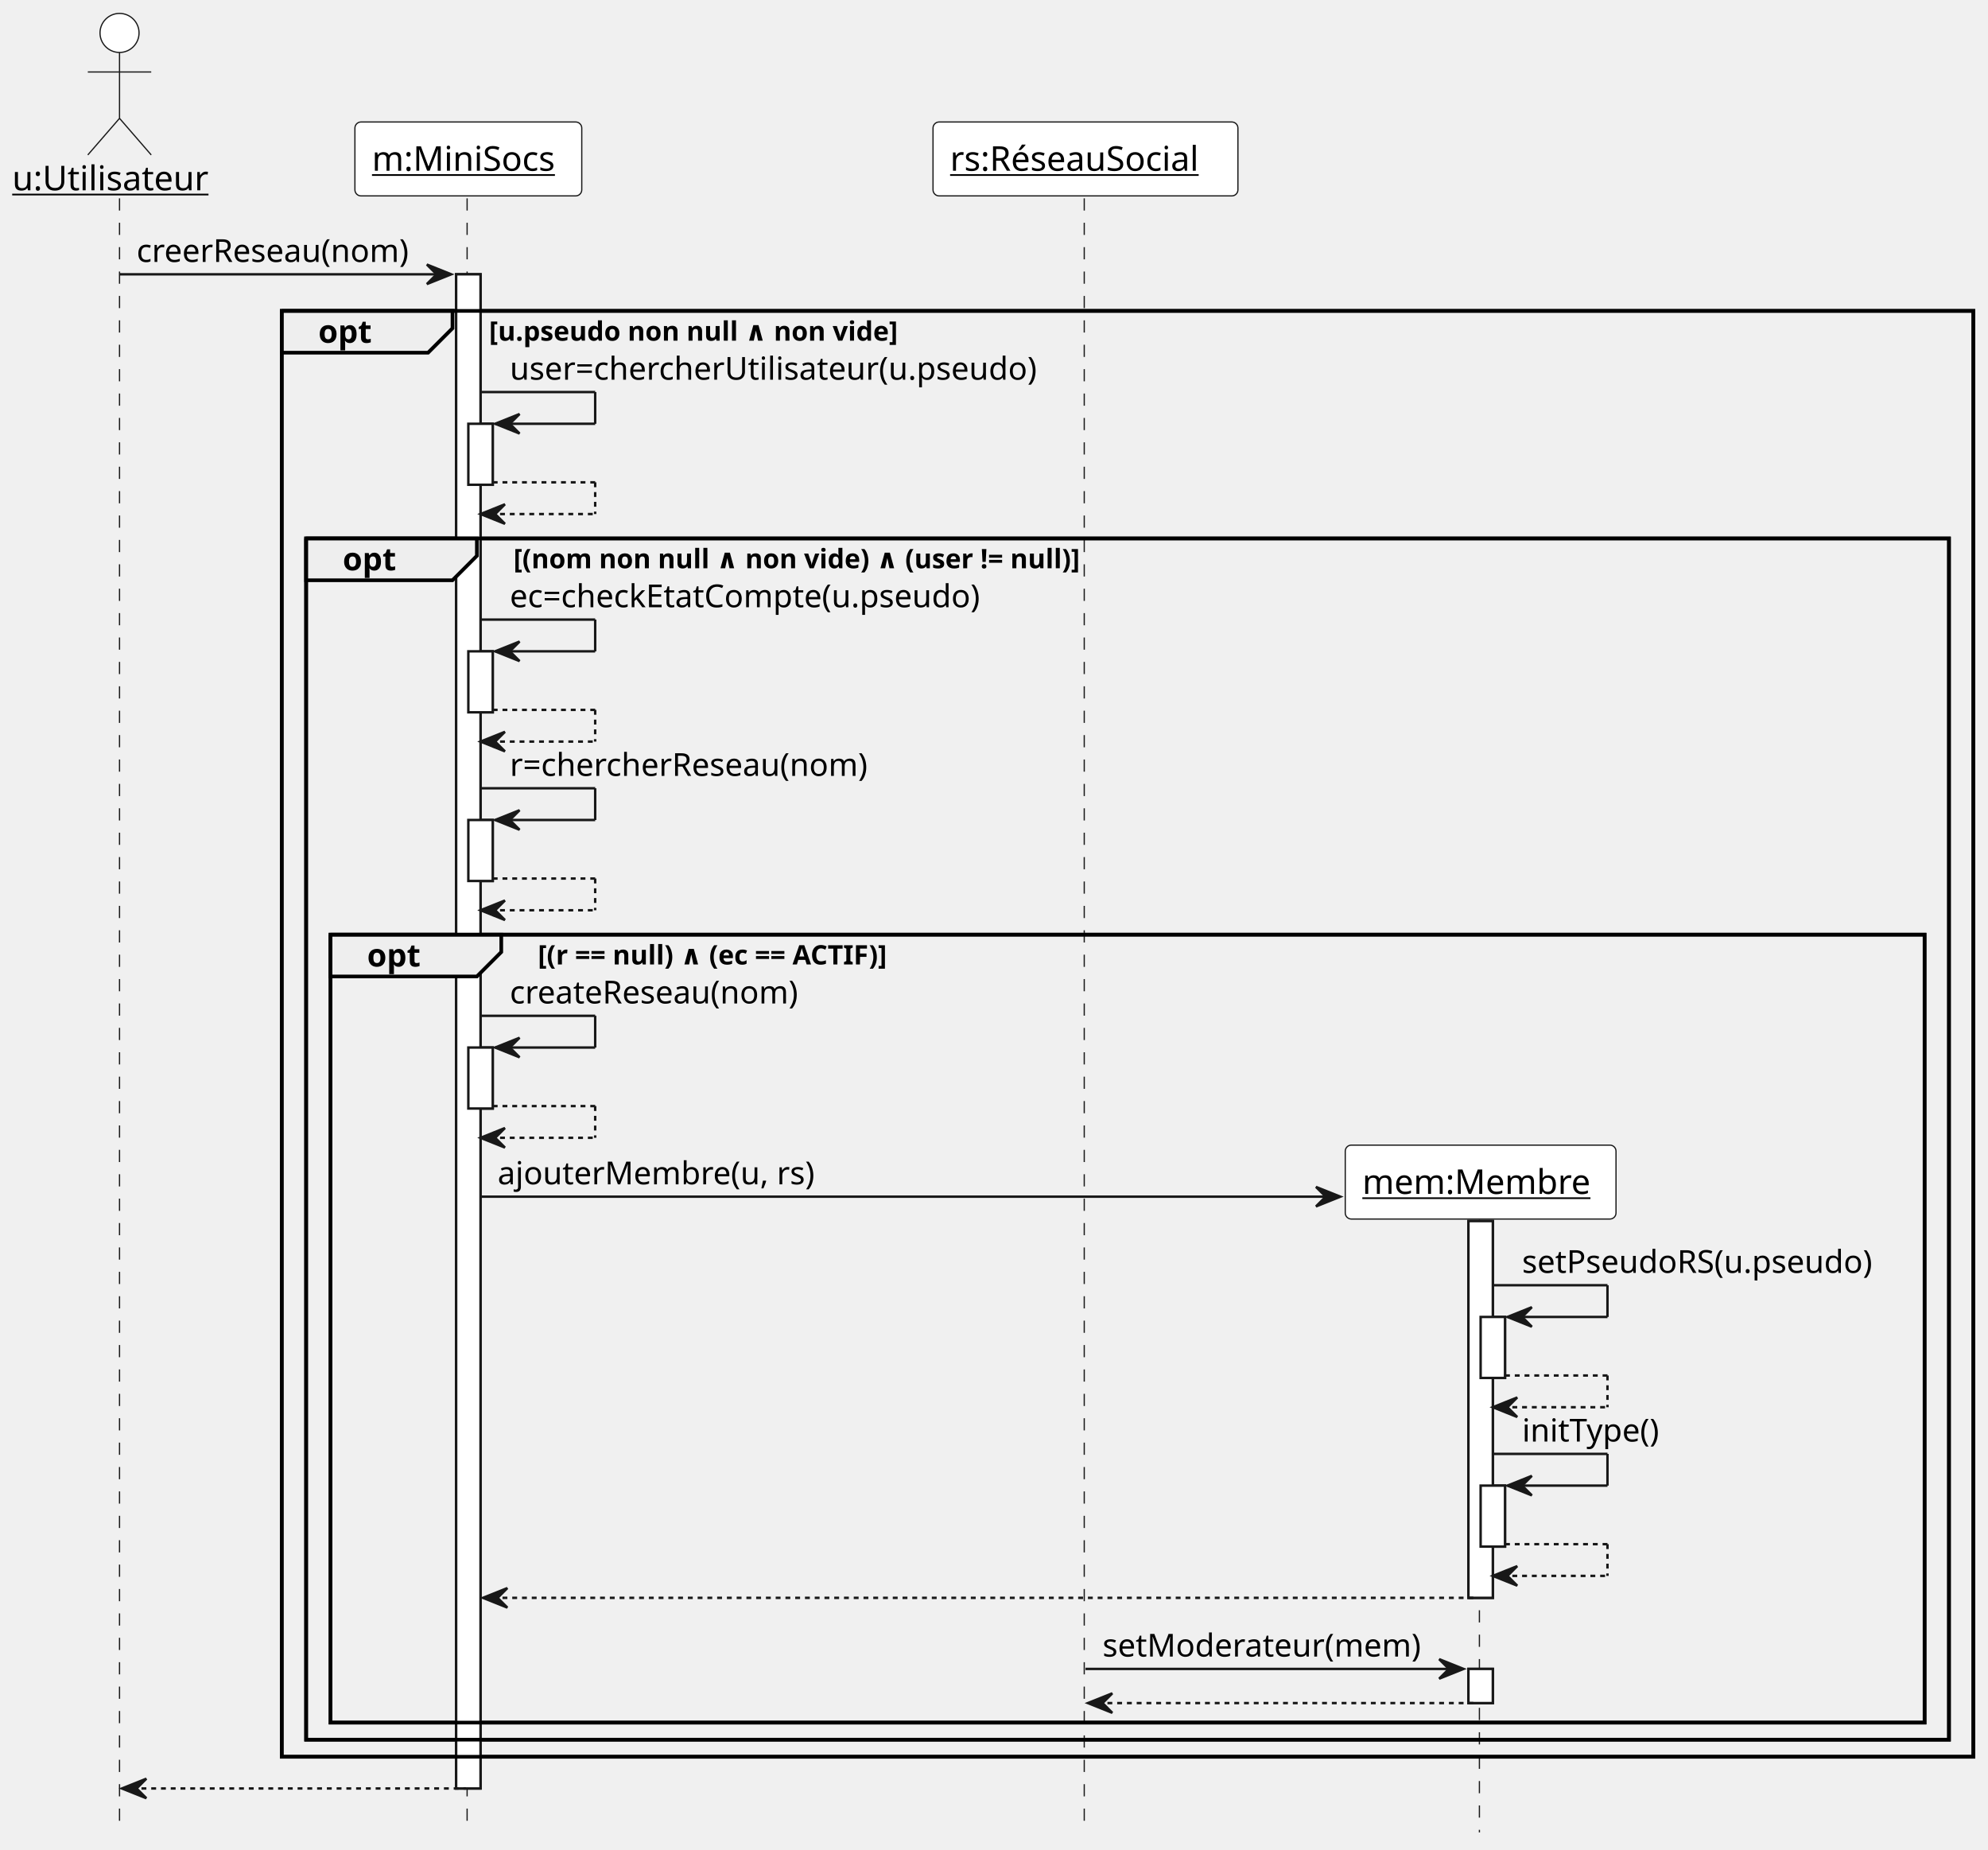
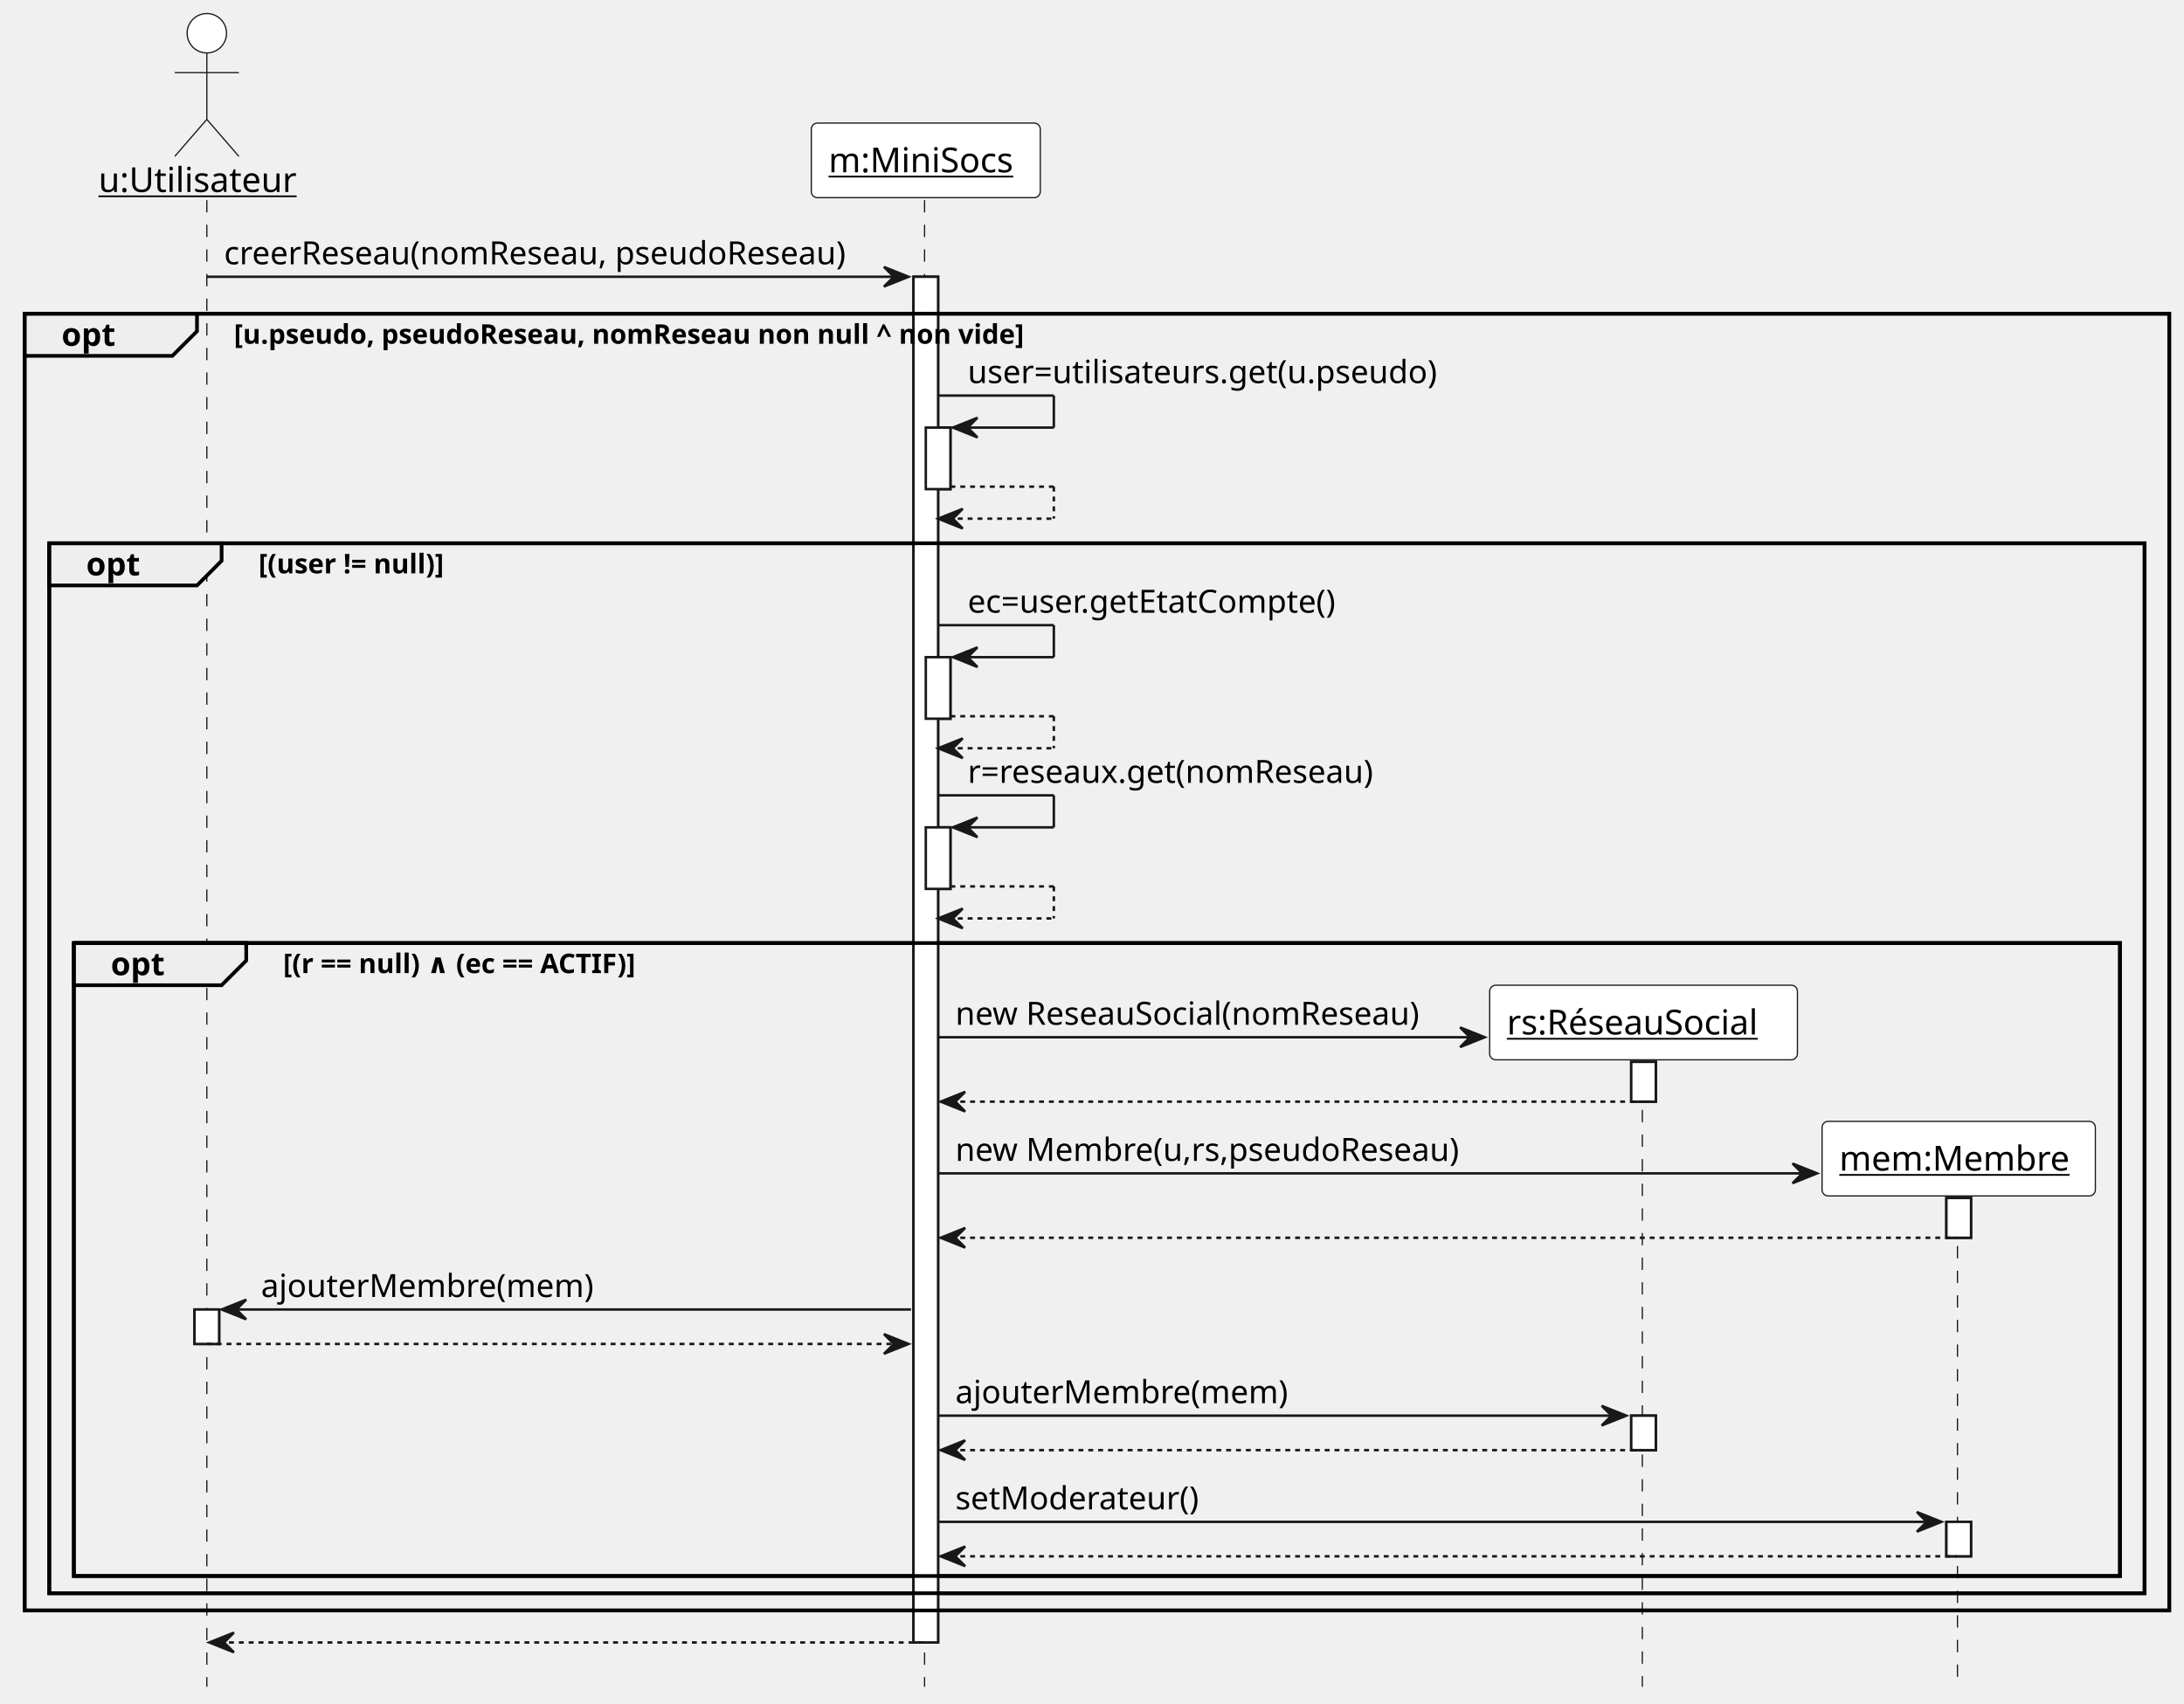
- <svg xmlns="http://www.w3.org/2000/svg" contentStyleType="text/css" height="758px" preserveAspectRatio="none" style="width:815px;height:758px;background:#FFFFFF;" version="1.1" viewBox="0 0 815 758" width="815px" zoomAndPan="magnify">
+ <svg xmlns="http://www.w3.org/2000/svg" contentStyleType="text/css" height="692px" preserveAspectRatio="none" style="width:887px;height:692px;background:#FFFFFF;" version="1.1" viewBox="0 0 887 692" width="887px" zoomAndPan="magnify">
  <defs />
  <g>
-     <rect fill="#FFFFFF" height="620.625" style="stroke:#181818;stroke-width:1.0;" width="10" x="187" y="112.43" />
-     <rect fill="#FFFFFF" height="25" style="stroke:#181818;stroke-width:1.0;" width="10" x="192" y="173.695" />
-     <rect fill="#FFFFFF" height="25" style="stroke:#181818;stroke-width:1.0;" width="10" x="192" y="266.961" />
-     <rect fill="#FFFFFF" height="25" style="stroke:#181818;stroke-width:1.0;" width="10" x="192" y="336.094" />
-     <rect fill="#FFFFFF" height="25" style="stroke:#181818;stroke-width:1.0;" width="10" x="192" y="429.359" />
-     <rect fill="#FFFFFF" height="154.43" style="stroke:#181818;stroke-width:1.0;" width="10" x="602" y="500.492" />
-     <rect fill="#FFFFFF" height="25" style="stroke:#181818;stroke-width:1.0;" width="10" x="607" y="539.789" />
-     <rect fill="#FFFFFF" height="25" style="stroke:#181818;stroke-width:1.0;" width="10" x="607" y="608.922" />
-     <rect fill="#FFFFFF" height="14" style="stroke:#181818;stroke-width:1.0;" width="10" x="602" y="684.055" />
-     <rect fill="none" height="592.625" style="stroke:#000000;stroke-width:1.5;" width="693.5" x="115.5" y="127.43" />
-     <rect fill="none" height="492.359" style="stroke:#000000;stroke-width:1.5;" width="673.5" x="125.5" y="220.695" />
-     <rect fill="none" height="322.961" style="stroke:#000000;stroke-width:1.5;" width="653.5" x="135.5" y="383.094" />
-     <line style="stroke:#181818;stroke-width:0.5;stroke-dasharray:5.0,5.0;" x1="49" x2="49" y1="81.297" y2="751.055" />
-     <line style="stroke:#181818;stroke-width:0.5;stroke-dasharray:5.0,5.0;" x1="191.5" x2="191.5" y1="81.297" y2="751.055" />
-     <line style="stroke:#181818;stroke-width:0.5;stroke-dasharray:5.0,5.0;" x1="444.5" x2="444.5" y1="81.297" y2="751.055" />
-     <line style="stroke:#181818;stroke-width:0.5;stroke-dasharray:5.0,5.0;" x1="606.5" x2="606.5" y1="500.008" y2="751.055" />
-     <text fill="#000000" font-family="sans-serif" font-size="14" lengthAdjust="spacing" text-decoration="underline" textLength="82" x="5" y="77.995">u:Utilisateur</text>
-     <ellipse cx="49" cy="13.5" fill="#FFFFFF" rx="8" ry="8" style="stroke:#181818;stroke-width:0.5;" />
-     <path d="M49,21.5 L49,48.5 M36,29.5 L62,29.5 M49,48.5 L36,63.5 M49,48.5 L62,63.5 " fill="none" style="stroke:#181818;stroke-width:0.5;" />
-     <rect fill="#FFFFFF" height="30.297" rx="2.5" ry="2.5" style="stroke:#181818;stroke-width:0.5;" width="93" x="145.5" y="50" />
-     <text fill="#000000" font-family="sans-serif" font-size="14" lengthAdjust="spacing" text-decoration="underline" textLength="79" x="152.5" y="69.995">m:MiniSocs</text>
-     <rect fill="#FFFFFF" height="30.297" rx="2.5" ry="2.5" style="stroke:#181818;stroke-width:0.5;" width="125" x="382.5" y="50" />
-     <text fill="#000000" font-family="sans-serif" font-size="14" lengthAdjust="spacing" text-decoration="underline" textLength="111" x="389.5" y="69.995">rs:RéseauSocial</text>
-     <rect fill="#FFFFFF" height="620.625" style="stroke:#181818;stroke-width:1.0;" width="10" x="187" y="112.43" />
-     <rect fill="#FFFFFF" height="25" style="stroke:#181818;stroke-width:1.0;" width="10" x="192" y="173.695" />
-     <rect fill="#FFFFFF" height="25" style="stroke:#181818;stroke-width:1.0;" width="10" x="192" y="266.961" />
-     <rect fill="#FFFFFF" height="25" style="stroke:#181818;stroke-width:1.0;" width="10" x="192" y="336.094" />
-     <rect fill="#FFFFFF" height="25" style="stroke:#181818;stroke-width:1.0;" width="10" x="192" y="429.359" />
-     <rect fill="#FFFFFF" height="154.43" style="stroke:#181818;stroke-width:1.0;" width="10" x="602" y="500.492" />
-     <rect fill="#FFFFFF" height="25" style="stroke:#181818;stroke-width:1.0;" width="10" x="607" y="539.789" />
-     <rect fill="#FFFFFF" height="25" style="stroke:#181818;stroke-width:1.0;" width="10" x="607" y="608.922" />
-     <rect fill="#FFFFFF" height="14" style="stroke:#181818;stroke-width:1.0;" width="10" x="602" y="684.055" />
-     <polygon fill="#181818" points="175,108.43,185,112.43,175,116.43,179,112.43" style="stroke:#181818;stroke-width:1.0;" />
-     <line style="stroke:#181818;stroke-width:1.0;" x1="49" x2="181" y1="112.43" y2="112.43" />
-     <text fill="#000000" font-family="sans-serif" font-size="13" lengthAdjust="spacing" textLength="119" x="56" y="107.364">creerReseau(nom)</text>
-     <path d="M115.5,127.43 L185.5,127.43 L185.5,134.562 L175.5,144.562 L115.5,144.562 L115.5,127.43 " fill="#EEEEEE" style="stroke:#000000;stroke-width:1.5;" />
-     <rect fill="none" height="592.625" style="stroke:#000000;stroke-width:1.5;" width="693.5" x="115.5" y="127.43" />
-     <text fill="#000000" font-family="sans-serif" font-size="13" font-weight="bold" lengthAdjust="spacing" textLength="25" x="130.5" y="140.497">opt</text>
-     <text fill="#000000" font-family="sans-serif" font-size="11" font-weight="bold" lengthAdjust="spacing" textLength="197" x="200.5" y="139.64">[u.pseudo non null ∧ non vide]</text>
-     <line style="stroke:#181818;stroke-width:1.0;" x1="197" x2="244" y1="160.695" y2="160.695" />
-     <line style="stroke:#181818;stroke-width:1.0;" x1="244" x2="244" y1="160.695" y2="173.695" />
-     <line style="stroke:#181818;stroke-width:1.0;" x1="203" x2="244" y1="173.695" y2="173.695" />
-     <polygon fill="#181818" points="213,169.695,203,173.695,213,177.695,209,173.695" style="stroke:#181818;stroke-width:1.0;" />
-     <text fill="#000000" font-family="sans-serif" font-size="13" lengthAdjust="spacing" textLength="229" x="209" y="155.629">user=chercherUtilisateur(u.pseudo)</text>
-     <line style="stroke:#181818;stroke-width:1.0;stroke-dasharray:2.0,2.0;" x1="202" x2="244" y1="197.695" y2="197.695" />
-     <line style="stroke:#181818;stroke-width:1.0;stroke-dasharray:2.0,2.0;" x1="244" x2="244" y1="197.695" y2="210.695" />
-     <line style="stroke:#181818;stroke-width:1.0;stroke-dasharray:2.0,2.0;" x1="197" x2="244" y1="210.695" y2="210.695" />
-     <polygon fill="#181818" points="207,206.695,197,210.695,207,214.695,203,210.695" style="stroke:#181818;stroke-width:1.0;" />
-     <path d="M125.5,220.695 L195.5,220.695 L195.5,227.828 L185.5,237.828 L125.5,237.828 L125.5,220.695 " fill="#EEEEEE" style="stroke:#000000;stroke-width:1.5;" />
-     <rect fill="none" height="492.359" style="stroke:#000000;stroke-width:1.5;" width="673.5" x="125.5" y="220.695" />
-     <text fill="#000000" font-family="sans-serif" font-size="13" font-weight="bold" lengthAdjust="spacing" textLength="25" x="140.5" y="233.762">opt</text>
-     <text fill="#000000" font-family="sans-serif" font-size="11" font-weight="bold" lengthAdjust="spacing" textLength="276" x="210.5" y="232.906">[(nom non null ∧ non vide) ∧ (user != null)]</text>
-     <line style="stroke:#181818;stroke-width:1.0;" x1="197" x2="244" y1="253.961" y2="253.961" />
-     <line style="stroke:#181818;stroke-width:1.0;" x1="244" x2="244" y1="253.961" y2="266.961" />
-     <line style="stroke:#181818;stroke-width:1.0;" x1="203" x2="244" y1="266.961" y2="266.961" />
-     <polygon fill="#181818" points="213,262.961,203,266.961,213,270.961,209,266.961" style="stroke:#181818;stroke-width:1.0;" />
-     <text fill="#000000" font-family="sans-serif" font-size="13" lengthAdjust="spacing" textLength="209" x="209" y="248.895">ec=checkEtatCompte(u.pseudo)</text>
-     <line style="stroke:#181818;stroke-width:1.0;stroke-dasharray:2.0,2.0;" x1="202" x2="244" y1="290.961" y2="290.961" />
-     <line style="stroke:#181818;stroke-width:1.0;stroke-dasharray:2.0,2.0;" x1="244" x2="244" y1="290.961" y2="303.961" />
-     <line style="stroke:#181818;stroke-width:1.0;stroke-dasharray:2.0,2.0;" x1="197" x2="244" y1="303.961" y2="303.961" />
-     <polygon fill="#181818" points="207,299.961,197,303.961,207,307.961,203,303.961" style="stroke:#181818;stroke-width:1.0;" />
-     <line style="stroke:#181818;stroke-width:1.0;" x1="197" x2="244" y1="323.094" y2="323.094" />
-     <line style="stroke:#181818;stroke-width:1.0;" x1="244" x2="244" y1="323.094" y2="336.094" />
-     <line style="stroke:#181818;stroke-width:1.0;" x1="203" x2="244" y1="336.094" y2="336.094" />
-     <polygon fill="#181818" points="213,332.094,203,336.094,213,340.094,209,336.094" style="stroke:#181818;stroke-width:1.0;" />
-     <text fill="#000000" font-family="sans-serif" font-size="13" lengthAdjust="spacing" textLength="158" x="209" y="318.028">r=chercherReseau(nom)</text>
-     <line style="stroke:#181818;stroke-width:1.0;stroke-dasharray:2.0,2.0;" x1="202" x2="244" y1="360.094" y2="360.094" />
-     <line style="stroke:#181818;stroke-width:1.0;stroke-dasharray:2.0,2.0;" x1="244" x2="244" y1="360.094" y2="373.094" />
-     <line style="stroke:#181818;stroke-width:1.0;stroke-dasharray:2.0,2.0;" x1="197" x2="244" y1="373.094" y2="373.094" />
-     <polygon fill="#181818" points="207,369.094,197,373.094,207,377.094,203,373.094" style="stroke:#181818;stroke-width:1.0;" />
-     <path d="M135.5,383.094 L205.5,383.094 L205.5,390.227 L195.5,400.227 L135.5,400.227 L135.5,383.094 " fill="#EEEEEE" style="stroke:#000000;stroke-width:1.5;" />
-     <rect fill="none" height="322.961" style="stroke:#000000;stroke-width:1.5;" width="653.5" x="135.5" y="383.094" />
-     <text fill="#000000" font-family="sans-serif" font-size="13" font-weight="bold" lengthAdjust="spacing" textLength="25" x="150.5" y="396.161">opt</text>
-     <text fill="#000000" font-family="sans-serif" font-size="11" font-weight="bold" lengthAdjust="spacing" textLength="180" x="220.5" y="395.304">[(r == null) ∧ (ec == ACTIF)]</text>
-     <line style="stroke:#181818;stroke-width:1.0;" x1="197" x2="244" y1="416.359" y2="416.359" />
-     <line style="stroke:#181818;stroke-width:1.0;" x1="244" x2="244" y1="416.359" y2="429.359" />
-     <line style="stroke:#181818;stroke-width:1.0;" x1="203" x2="244" y1="429.359" y2="429.359" />
-     <polygon fill="#181818" points="213,425.359,203,429.359,213,433.359,209,429.359" style="stroke:#181818;stroke-width:1.0;" />
-     <text fill="#000000" font-family="sans-serif" font-size="13" lengthAdjust="spacing" textLength="127" x="209" y="411.293">createReseau(nom)</text>
-     <line style="stroke:#181818;stroke-width:1.0;stroke-dasharray:2.0,2.0;" x1="202" x2="244" y1="453.359" y2="453.359" />
-     <line style="stroke:#181818;stroke-width:1.0;stroke-dasharray:2.0,2.0;" x1="244" x2="244" y1="453.359" y2="466.359" />
-     <line style="stroke:#181818;stroke-width:1.0;stroke-dasharray:2.0,2.0;" x1="197" x2="244" y1="466.359" y2="466.359" />
-     <polygon fill="#181818" points="207,462.359,197,466.359,207,470.359,203,466.359" style="stroke:#181818;stroke-width:1.0;" />
-     <polygon fill="#181818" points="539.5,486.492,549.5,490.492,539.5,494.492,543.5,490.492" style="stroke:#181818;stroke-width:1.0;" />
-     <line style="stroke:#181818;stroke-width:1.0;" x1="197" x2="545.5" y1="490.492" y2="490.492" />
-     <text fill="#000000" font-family="sans-serif" font-size="13" lengthAdjust="spacing" textLength="136" x="204" y="485.426">ajouterMembre(u, rs)</text>
-     <rect fill="#FFFFFF" height="30.297" rx="2.5" ry="2.5" style="stroke:#181818;stroke-width:0.5;" width="111" x="551.5" y="469.359" />
-     <text fill="#000000" font-family="sans-serif" font-size="14" lengthAdjust="spacing" text-decoration="underline" textLength="97" x="558.5" y="489.354">mem:Membre</text>
-     <line style="stroke:#181818;stroke-width:1.0;" x1="612" x2="659" y1="526.789" y2="526.789" />
-     <line style="stroke:#181818;stroke-width:1.0;" x1="659" x2="659" y1="526.789" y2="539.789" />
-     <line style="stroke:#181818;stroke-width:1.0;" x1="618" x2="659" y1="539.789" y2="539.789" />
-     <polygon fill="#181818" points="628,535.789,618,539.789,628,543.789,624,539.789" style="stroke:#181818;stroke-width:1.0;" />
-     <text fill="#000000" font-family="sans-serif" font-size="13" lengthAdjust="spacing" textLength="153" x="624" y="521.723">setPseudoRS(u.pseudo)</text>
-     <line style="stroke:#181818;stroke-width:1.0;stroke-dasharray:2.0,2.0;" x1="617" x2="659" y1="563.789" y2="563.789" />
-     <line style="stroke:#181818;stroke-width:1.0;stroke-dasharray:2.0,2.0;" x1="659" x2="659" y1="563.789" y2="576.789" />
-     <line style="stroke:#181818;stroke-width:1.0;stroke-dasharray:2.0,2.0;" x1="612" x2="659" y1="576.789" y2="576.789" />
-     <polygon fill="#181818" points="622,572.789,612,576.789,622,580.789,618,576.789" style="stroke:#181818;stroke-width:1.0;" />
-     <line style="stroke:#181818;stroke-width:1.0;" x1="612" x2="659" y1="595.922" y2="595.922" />
-     <line style="stroke:#181818;stroke-width:1.0;" x1="659" x2="659" y1="595.922" y2="608.922" />
-     <line style="stroke:#181818;stroke-width:1.0;" x1="618" x2="659" y1="608.922" y2="608.922" />
-     <polygon fill="#181818" points="628,604.922,618,608.922,628,612.922,624,608.922" style="stroke:#181818;stroke-width:1.0;" />
-     <text fill="#000000" font-family="sans-serif" font-size="13" lengthAdjust="spacing" textLength="59" x="624" y="590.856">initType()</text>
-     <line style="stroke:#181818;stroke-width:1.0;stroke-dasharray:2.0,2.0;" x1="617" x2="659" y1="632.922" y2="632.922" />
-     <line style="stroke:#181818;stroke-width:1.0;stroke-dasharray:2.0,2.0;" x1="659" x2="659" y1="632.922" y2="645.922" />
-     <line style="stroke:#181818;stroke-width:1.0;stroke-dasharray:2.0,2.0;" x1="612" x2="659" y1="645.922" y2="645.922" />
-     <polygon fill="#181818" points="622,641.922,612,645.922,622,649.922,618,645.922" style="stroke:#181818;stroke-width:1.0;" />
-     <polygon fill="#181818" points="208,650.922,198,654.922,208,658.922,204,654.922" style="stroke:#181818;stroke-width:1.0;" />
-     <line style="stroke:#181818;stroke-width:1.0;stroke-dasharray:2.0,2.0;" x1="202" x2="606" y1="654.922" y2="654.922" />
-     <polygon fill="#181818" points="590,680.055,600,684.055,590,688.055,594,684.055" style="stroke:#181818;stroke-width:1.0;" />
-     <line style="stroke:#181818;stroke-width:1.0;" x1="445" x2="596" y1="684.055" y2="684.055" />
-     <text fill="#000000" font-family="sans-serif" font-size="13" lengthAdjust="spacing" textLength="138" x="452" y="678.989">setModerateur(mem)</text>
-     <polygon fill="#181818" points="456,694.055,446,698.055,456,702.055,452,698.055" style="stroke:#181818;stroke-width:1.0;" />
-     <line style="stroke:#181818;stroke-width:1.0;stroke-dasharray:2.0,2.0;" x1="450" x2="606" y1="698.055" y2="698.055" />
-     <polygon fill="#181818" points="60,729.055,50,733.055,60,737.055,56,733.055" style="stroke:#181818;stroke-width:1.0;" />
-     <line style="stroke:#181818;stroke-width:1.0;stroke-dasharray:2.0,2.0;" x1="54" x2="191" y1="733.055" y2="733.055" />
+     <rect fill="#FFFFFF" height="14" style="stroke:#181818;stroke-width:1.0;" width="10" x="79" y="531.953" />
+     <rect fill="#FFFFFF" height="554.789" style="stroke:#181818;stroke-width:1.0;" width="10" x="371" y="112.43" />
+     <rect fill="#FFFFFF" height="25" style="stroke:#181818;stroke-width:1.0;" width="10" x="376" y="173.695" />
+     <rect fill="#FFFFFF" height="25" style="stroke:#181818;stroke-width:1.0;" width="10" x="376" y="266.961" />
+     <rect fill="#FFFFFF" height="25" style="stroke:#181818;stroke-width:1.0;" width="10" x="376" y="336.094" />
+     <rect fill="#FFFFFF" height="16.164" style="stroke:#181818;stroke-width:1.0;" width="10" x="662.5" y="431.359" />
+     <rect fill="#FFFFFF" height="14" style="stroke:#181818;stroke-width:1.0;" width="10" x="662.5" y="575.086" />
+     <rect fill="#FFFFFF" height="16.164" style="stroke:#181818;stroke-width:1.0;" width="10" x="790.5" y="486.656" />
+     <rect fill="#FFFFFF" height="14" style="stroke:#181818;stroke-width:1.0;" width="10" x="790.5" y="618.219" />
+     <rect fill="none" height="526.789" style="stroke:#000000;stroke-width:1.5;" width="871" x="10" y="127.43" />
+     <rect fill="none" height="426.523" style="stroke:#000000;stroke-width:1.5;" width="851" x="20" y="220.695" />
+     <rect fill="none" height="257.125" style="stroke:#000000;stroke-width:1.5;" width="831" x="30" y="383.094" />
+     <line style="stroke:#181818;stroke-width:0.5;stroke-dasharray:5.0,5.0;" x1="84" x2="84" y1="81.297" y2="685.219" />
+     <line style="stroke:#181818;stroke-width:0.5;stroke-dasharray:5.0,5.0;" x1="375.5" x2="375.5" y1="81.297" y2="685.219" />
+     <line style="stroke:#181818;stroke-width:0.5;stroke-dasharray:5.0,5.0;" x1="667" x2="667" y1="430.875" y2="685.219" />
+     <line style="stroke:#181818;stroke-width:0.5;stroke-dasharray:5.0,5.0;" x1="795" x2="795" y1="486.172" y2="685.219" />
+     <text fill="#000000" font-family="sans-serif" font-size="14" lengthAdjust="spacing" text-decoration="underline" textLength="82" x="40" y="77.995">u:Utilisateur</text>
+     <ellipse cx="84" cy="13.5" fill="#FFFFFF" rx="8" ry="8" style="stroke:#181818;stroke-width:0.5;" />
+     <path d="M84,21.5 L84,48.5 M71,29.5 L97,29.5 M84,48.5 L71,63.5 M84,48.5 L97,63.5 " fill="none" style="stroke:#181818;stroke-width:0.5;" />
+     <rect fill="#FFFFFF" height="30.297" rx="2.5" ry="2.5" style="stroke:#181818;stroke-width:0.5;" width="93" x="329.5" y="50" />
+     <text fill="#000000" font-family="sans-serif" font-size="14" lengthAdjust="spacing" text-decoration="underline" textLength="79" x="336.5" y="69.995">m:MiniSocs</text>
+     <rect fill="#FFFFFF" height="14" style="stroke:#181818;stroke-width:1.0;" width="10" x="79" y="531.953" />
+     <rect fill="#FFFFFF" height="554.789" style="stroke:#181818;stroke-width:1.0;" width="10" x="371" y="112.43" />
+     <rect fill="#FFFFFF" height="25" style="stroke:#181818;stroke-width:1.0;" width="10" x="376" y="173.695" />
+     <rect fill="#FFFFFF" height="25" style="stroke:#181818;stroke-width:1.0;" width="10" x="376" y="266.961" />
+     <rect fill="#FFFFFF" height="25" style="stroke:#181818;stroke-width:1.0;" width="10" x="376" y="336.094" />
+     <rect fill="#FFFFFF" height="16.164" style="stroke:#181818;stroke-width:1.0;" width="10" x="662.5" y="431.359" />
+     <rect fill="#FFFFFF" height="14" style="stroke:#181818;stroke-width:1.0;" width="10" x="662.5" y="575.086" />
+     <rect fill="#FFFFFF" height="16.164" style="stroke:#181818;stroke-width:1.0;" width="10" x="790.5" y="486.656" />
+     <rect fill="#FFFFFF" height="14" style="stroke:#181818;stroke-width:1.0;" width="10" x="790.5" y="618.219" />
+     <polygon fill="#181818" points="359,108.43,369,112.43,359,116.43,363,112.43" style="stroke:#181818;stroke-width:1.0;" />
+     <line style="stroke:#181818;stroke-width:1.0;" x1="84" x2="365" y1="112.43" y2="112.43" />
+     <text fill="#000000" font-family="sans-serif" font-size="13" lengthAdjust="spacing" textLength="268" x="91" y="107.364">creerReseau(nomReseau, pseudoReseau)</text>
+     <path d="M10,127.43 L80,127.43 L80,134.562 L70,144.562 L10,144.562 L10,127.43 " fill="#EEEEEE" style="stroke:#000000;stroke-width:1.5;" />
+     <rect fill="none" height="526.789" style="stroke:#000000;stroke-width:1.5;" width="871" x="10" y="127.43" />
+     <text fill="#000000" font-family="sans-serif" font-size="13" font-weight="bold" lengthAdjust="spacing" textLength="25" x="25" y="140.497">opt</text>
+     <text fill="#000000" font-family="sans-serif" font-size="11" font-weight="bold" lengthAdjust="spacing" textLength="381" x="95" y="139.64">[u.pseudo, pseudoReseau, nomReseau non null ^ non vide]</text>
+     <line style="stroke:#181818;stroke-width:1.0;" x1="381" x2="428" y1="160.695" y2="160.695" />
+     <line style="stroke:#181818;stroke-width:1.0;" x1="428" x2="428" y1="160.695" y2="173.695" />
+     <line style="stroke:#181818;stroke-width:1.0;" x1="387" x2="428" y1="173.695" y2="173.695" />
+     <polygon fill="#181818" points="397,169.695,387,173.695,397,177.695,393,173.695" style="stroke:#181818;stroke-width:1.0;" />
+     <text fill="#000000" font-family="sans-serif" font-size="13" lengthAdjust="spacing" textLength="203" x="393" y="155.629">user=utilisateurs.get(u.pseudo)</text>
+     <line style="stroke:#181818;stroke-width:1.0;stroke-dasharray:2.0,2.0;" x1="386" x2="428" y1="197.695" y2="197.695" />
+     <line style="stroke:#181818;stroke-width:1.0;stroke-dasharray:2.0,2.0;" x1="428" x2="428" y1="197.695" y2="210.695" />
+     <line style="stroke:#181818;stroke-width:1.0;stroke-dasharray:2.0,2.0;" x1="381" x2="428" y1="210.695" y2="210.695" />
+     <polygon fill="#181818" points="391,206.695,381,210.695,391,214.695,387,210.695" style="stroke:#181818;stroke-width:1.0;" />
+     <path d="M20,220.695 L90,220.695 L90,227.828 L80,237.828 L20,237.828 L20,220.695 " fill="#EEEEEE" style="stroke:#000000;stroke-width:1.5;" />
+     <rect fill="none" height="426.523" style="stroke:#000000;stroke-width:1.5;" width="851" x="20" y="220.695" />
+     <text fill="#000000" font-family="sans-serif" font-size="13" font-weight="bold" lengthAdjust="spacing" textLength="25" x="35" y="233.762">opt</text>
+     <text fill="#000000" font-family="sans-serif" font-size="11" font-weight="bold" lengthAdjust="spacing" textLength="94" x="105" y="232.906">[(user != null)]</text>
+     <line style="stroke:#181818;stroke-width:1.0;" x1="381" x2="428" y1="253.961" y2="253.961" />
+     <line style="stroke:#181818;stroke-width:1.0;" x1="428" x2="428" y1="253.961" y2="266.961" />
+     <line style="stroke:#181818;stroke-width:1.0;" x1="387" x2="428" y1="266.961" y2="266.961" />
+     <polygon fill="#181818" points="397,262.961,387,266.961,397,270.961,393,266.961" style="stroke:#181818;stroke-width:1.0;" />
+     <text fill="#000000" font-family="sans-serif" font-size="13" lengthAdjust="spacing" textLength="166" x="393" y="248.895">ec=user.getEtatCompte()</text>
+     <line style="stroke:#181818;stroke-width:1.0;stroke-dasharray:2.0,2.0;" x1="386" x2="428" y1="290.961" y2="290.961" />
+     <line style="stroke:#181818;stroke-width:1.0;stroke-dasharray:2.0,2.0;" x1="428" x2="428" y1="290.961" y2="303.961" />
+     <line style="stroke:#181818;stroke-width:1.0;stroke-dasharray:2.0,2.0;" x1="381" x2="428" y1="303.961" y2="303.961" />
+     <polygon fill="#181818" points="391,299.961,381,303.961,391,307.961,387,303.961" style="stroke:#181818;stroke-width:1.0;" />
+     <line style="stroke:#181818;stroke-width:1.0;" x1="381" x2="428" y1="323.094" y2="323.094" />
+     <line style="stroke:#181818;stroke-width:1.0;" x1="428" x2="428" y1="323.094" y2="336.094" />
+     <line style="stroke:#181818;stroke-width:1.0;" x1="387" x2="428" y1="336.094" y2="336.094" />
+     <polygon fill="#181818" points="397,332.094,387,336.094,397,340.094,393,336.094" style="stroke:#181818;stroke-width:1.0;" />
+     <text fill="#000000" font-family="sans-serif" font-size="13" lengthAdjust="spacing" textLength="178" x="393" y="318.028">r=reseaux.get(nomReseau)</text>
+     <line style="stroke:#181818;stroke-width:1.0;stroke-dasharray:2.0,2.0;" x1="386" x2="428" y1="360.094" y2="360.094" />
+     <line style="stroke:#181818;stroke-width:1.0;stroke-dasharray:2.0,2.0;" x1="428" x2="428" y1="360.094" y2="373.094" />
+     <line style="stroke:#181818;stroke-width:1.0;stroke-dasharray:2.0,2.0;" x1="381" x2="428" y1="373.094" y2="373.094" />
+     <polygon fill="#181818" points="391,369.094,381,373.094,391,377.094,387,373.094" style="stroke:#181818;stroke-width:1.0;" />
+     <path d="M30,383.094 L100,383.094 L100,390.227 L90,400.227 L30,400.227 L30,383.094 " fill="#EEEEEE" style="stroke:#000000;stroke-width:1.5;" />
+     <rect fill="none" height="257.125" style="stroke:#000000;stroke-width:1.5;" width="831" x="30" y="383.094" />
+     <text fill="#000000" font-family="sans-serif" font-size="13" font-weight="bold" lengthAdjust="spacing" textLength="25" x="45" y="396.161">opt</text>
+     <text fill="#000000" font-family="sans-serif" font-size="11" font-weight="bold" lengthAdjust="spacing" textLength="180" x="115" y="395.304">[(r == null) ∧ (ec == ACTIF)]</text>
+     <polygon fill="#181818" points="593,417.359,603,421.359,593,425.359,597,421.359" style="stroke:#181818;stroke-width:1.0;" />
+     <line style="stroke:#181818;stroke-width:1.0;" x1="381" x2="599" y1="421.359" y2="421.359" />
+     <text fill="#000000" font-family="sans-serif" font-size="13" lengthAdjust="spacing" textLength="200" x="388" y="416.293">new ReseauSocial(nomReseau)</text>
+     <rect fill="#FFFFFF" height="30.297" rx="2.5" ry="2.5" style="stroke:#181818;stroke-width:0.5;" width="125" x="605" y="400.227" />
+     <text fill="#000000" font-family="sans-serif" font-size="14" lengthAdjust="spacing" text-decoration="underline" textLength="111" x="612" y="420.222">rs:RéseauSocial</text>
+     <polygon fill="#181818" points="392,443.523,382,447.523,392,451.523,388,447.523" style="stroke:#181818;stroke-width:1.0;" />
+     <line style="stroke:#181818;stroke-width:1.0;stroke-dasharray:2.0,2.0;" x1="386" x2="666.5" y1="447.523" y2="447.523" />
+     <polygon fill="#181818" points="728,472.656,738,476.656,728,480.656,732,476.656" style="stroke:#181818;stroke-width:1.0;" />
+     <line style="stroke:#181818;stroke-width:1.0;" x1="381" x2="734" y1="476.656" y2="476.656" />
+     <text fill="#000000" font-family="sans-serif" font-size="13" lengthAdjust="spacing" textLength="214" x="388" y="471.59">new Membre(u,rs,pseudoReseau)</text>
+     <rect fill="#FFFFFF" height="30.297" rx="2.5" ry="2.5" style="stroke:#181818;stroke-width:0.5;" width="111" x="740" y="455.523" />
+     <text fill="#000000" font-family="sans-serif" font-size="14" lengthAdjust="spacing" text-decoration="underline" textLength="97" x="747" y="475.519">mem:Membre</text>
+     <polygon fill="#181818" points="392,498.82,382,502.82,392,506.82,388,502.82" style="stroke:#181818;stroke-width:1.0;" />
+     <line style="stroke:#181818;stroke-width:1.0;stroke-dasharray:2.0,2.0;" x1="386" x2="794.5" y1="502.82" y2="502.82" />
+     <polygon fill="#181818" points="100,527.953,90,531.953,100,535.953,96,531.953" style="stroke:#181818;stroke-width:1.0;" />
+     <line style="stroke:#181818;stroke-width:1.0;" x1="94" x2="370" y1="531.953" y2="531.953" />
+     <text fill="#000000" font-family="sans-serif" font-size="13" lengthAdjust="spacing" textLength="142" x="106" y="526.887">ajouterMembre(mem)</text>
+     <polygon fill="#181818" points="359,541.953,369,545.953,359,549.953,363,545.953" style="stroke:#181818;stroke-width:1.0;" />
+     <line style="stroke:#181818;stroke-width:1.0;stroke-dasharray:2.0,2.0;" x1="84" x2="365" y1="545.953" y2="545.953" />
+     <polygon fill="#181818" points="650.5,571.086,660.5,575.086,650.5,579.086,654.5,575.086" style="stroke:#181818;stroke-width:1.0;" />
+     <line style="stroke:#181818;stroke-width:1.0;" x1="381" x2="656.5" y1="575.086" y2="575.086" />
+     <text fill="#000000" font-family="sans-serif" font-size="13" lengthAdjust="spacing" textLength="142" x="388" y="570.02">ajouterMembre(mem)</text>
+     <polygon fill="#181818" points="392,585.086,382,589.086,392,593.086,388,589.086" style="stroke:#181818;stroke-width:1.0;" />
+     <line style="stroke:#181818;stroke-width:1.0;stroke-dasharray:2.0,2.0;" x1="386" x2="666.5" y1="589.086" y2="589.086" />
+     <polygon fill="#181818" points="778.5,614.219,788.5,618.219,778.5,622.219,782.5,618.219" style="stroke:#181818;stroke-width:1.0;" />
+     <line style="stroke:#181818;stroke-width:1.0;" x1="381" x2="784.5" y1="618.219" y2="618.219" />
+     <text fill="#000000" font-family="sans-serif" font-size="13" lengthAdjust="spacing" textLength="104" x="388" y="613.153">setModerateur()</text>
+     <polygon fill="#181818" points="392,628.219,382,632.219,392,636.219,388,632.219" style="stroke:#181818;stroke-width:1.0;" />
+     <line style="stroke:#181818;stroke-width:1.0;stroke-dasharray:2.0,2.0;" x1="386" x2="794.5" y1="632.219" y2="632.219" />
+     <polygon fill="#181818" points="95,663.219,85,667.219,95,671.219,91,667.219" style="stroke:#181818;stroke-width:1.0;" />
+     <line style="stroke:#181818;stroke-width:1.0;stroke-dasharray:2.0,2.0;" x1="89" x2="375" y1="667.219" y2="667.219" />
  </g>
</svg>
